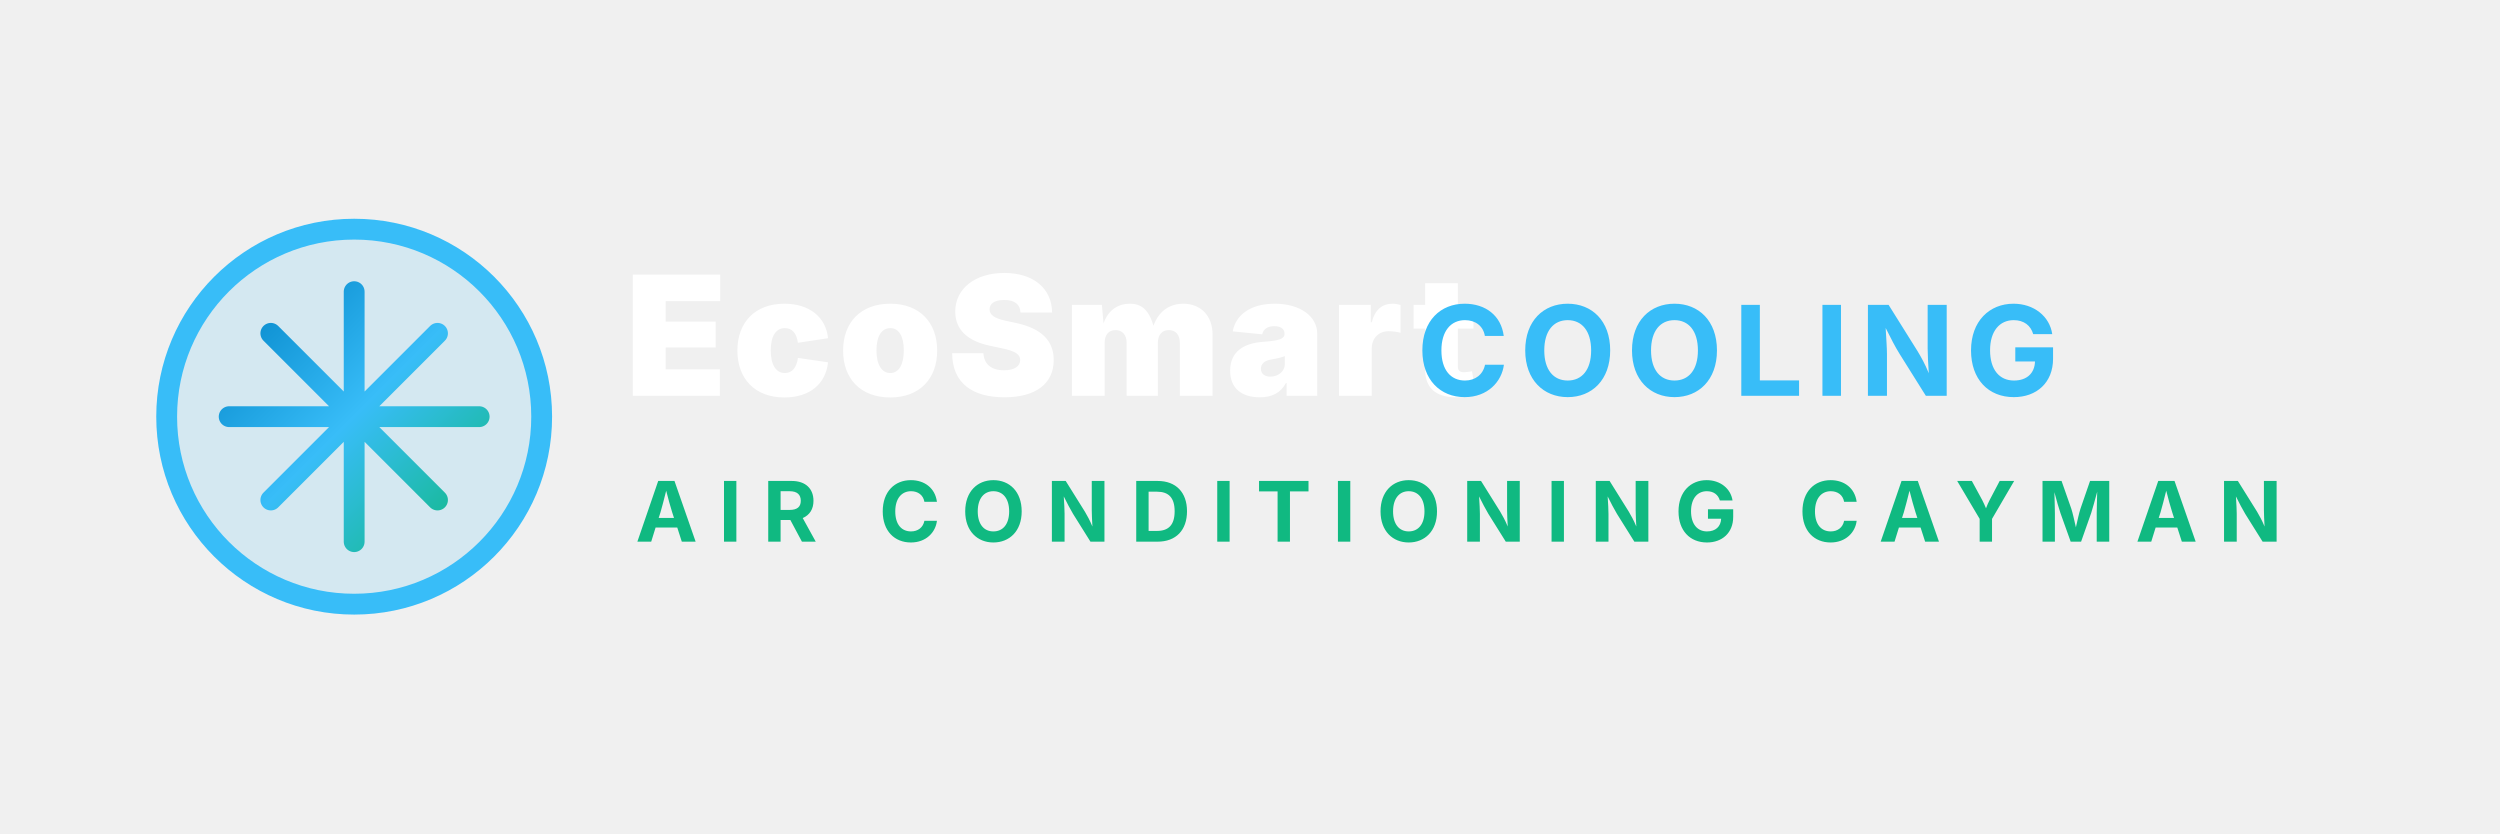
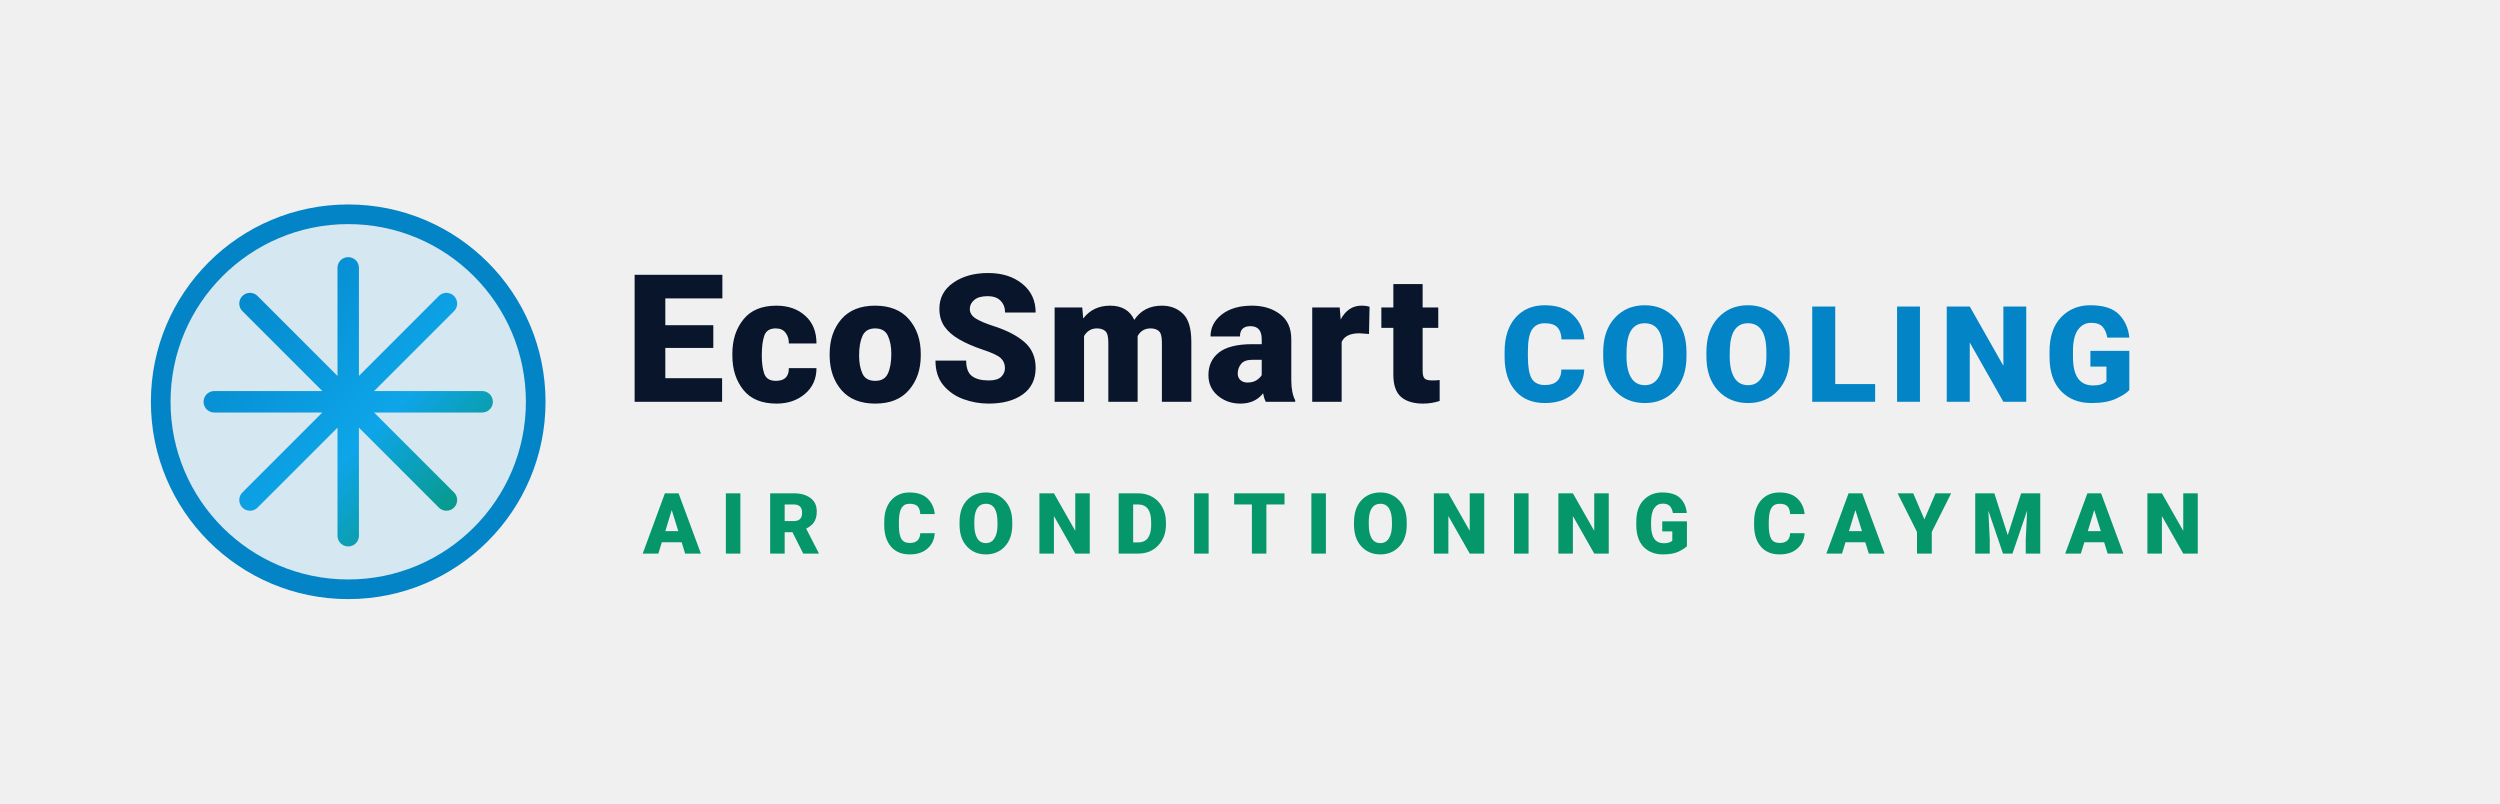
- <svg xmlns="http://www.w3.org/2000/svg" viewBox="0 0 240 80" width="240" height="80">
+ <svg xmlns="http://www.w3.org/2000/svg" viewBox="0 0 280 90" width="280" height="90">
  <defs>
-     <linearGradient id="ecoCyan" x1="0%" y1="0%" x2="100%" y2="100%">
+     <linearGradient id="ecoCyanLight" x1="0%" y1="0%" x2="100%" y2="100%">
      <stop offset="0%" stop-color="#0284C7" />
-       <stop offset="50%" stop-color="#38BDF8" />
-       <stop offset="100%" stop-color="#10B981" />
+       <stop offset="60%" stop-color="#0EA5E9" />
+       <stop offset="100%" stop-color="#059669" />
    </linearGradient>
  </defs>
-   <g transform="translate(12, 16)">
-     <circle cx="22" cy="24" r="18" fill="rgba(56, 189, 248, 0.15)" stroke="#38BDF8" stroke-width="2" />
-     <path d="M22 12 L22 36 M10 24 L34 24 M14 16 L30 32 M14 32 L30 16" stroke="url(#ecoCyan)" stroke-width="2" stroke-linecap="round" />
-     <text x="48" y="22" font-family="-apple-system, system-ui, sans-serif" font-weight="900" font-size="16" fill="#FFFFFF" letter-spacing="0.5">EcoSmart</text>
-     <text x="124" y="22" font-family="-apple-system, system-ui, sans-serif" font-weight="700" font-size="12" fill="#38BDF8" letter-spacing="1">COOLING</text>
-     <text x="49" y="36" font-family="-apple-system, system-ui, sans-serif" font-weight="700" font-size="8" fill="#10B981" letter-spacing="2">AIR CONDITIONING CAYMAN</text>
+   <g transform="translate(14, 18)">
+     <circle cx="25" cy="27" r="21" fill="rgba(14, 165, 233, 0.12)" stroke="#0284C7" stroke-width="2.2" />
+     <path d="M25 12 L25 42 M10 27 L40 27 M14 16 L36 38 M14 38 L36 16" stroke="url(#ecoCyanLight)" stroke-width="2.4" stroke-linecap="round" />
+     <text x="56" y="27" font-family="-apple-system, BlinkMacSystemFont, 'Segoe UI', Roboto, sans-serif" font-weight="900" font-size="20" fill="#09152B" letter-spacing="0.5">EcoSmart</text>
+     <text x="154" y="27" font-family="-apple-system, BlinkMacSystemFont, 'Segoe UI', Roboto, sans-serif" font-weight="800" font-size="15" fill="#0284C7" letter-spacing="1.2">COOLING</text>
+     <text x="58" y="44" font-family="-apple-system, BlinkMacSystemFont, 'Segoe UI', Roboto, sans-serif" font-weight="800" font-size="9.5" fill="#059669" letter-spacing="2.2">AIR CONDITIONING CAYMAN</text>
  </g>
</svg>
